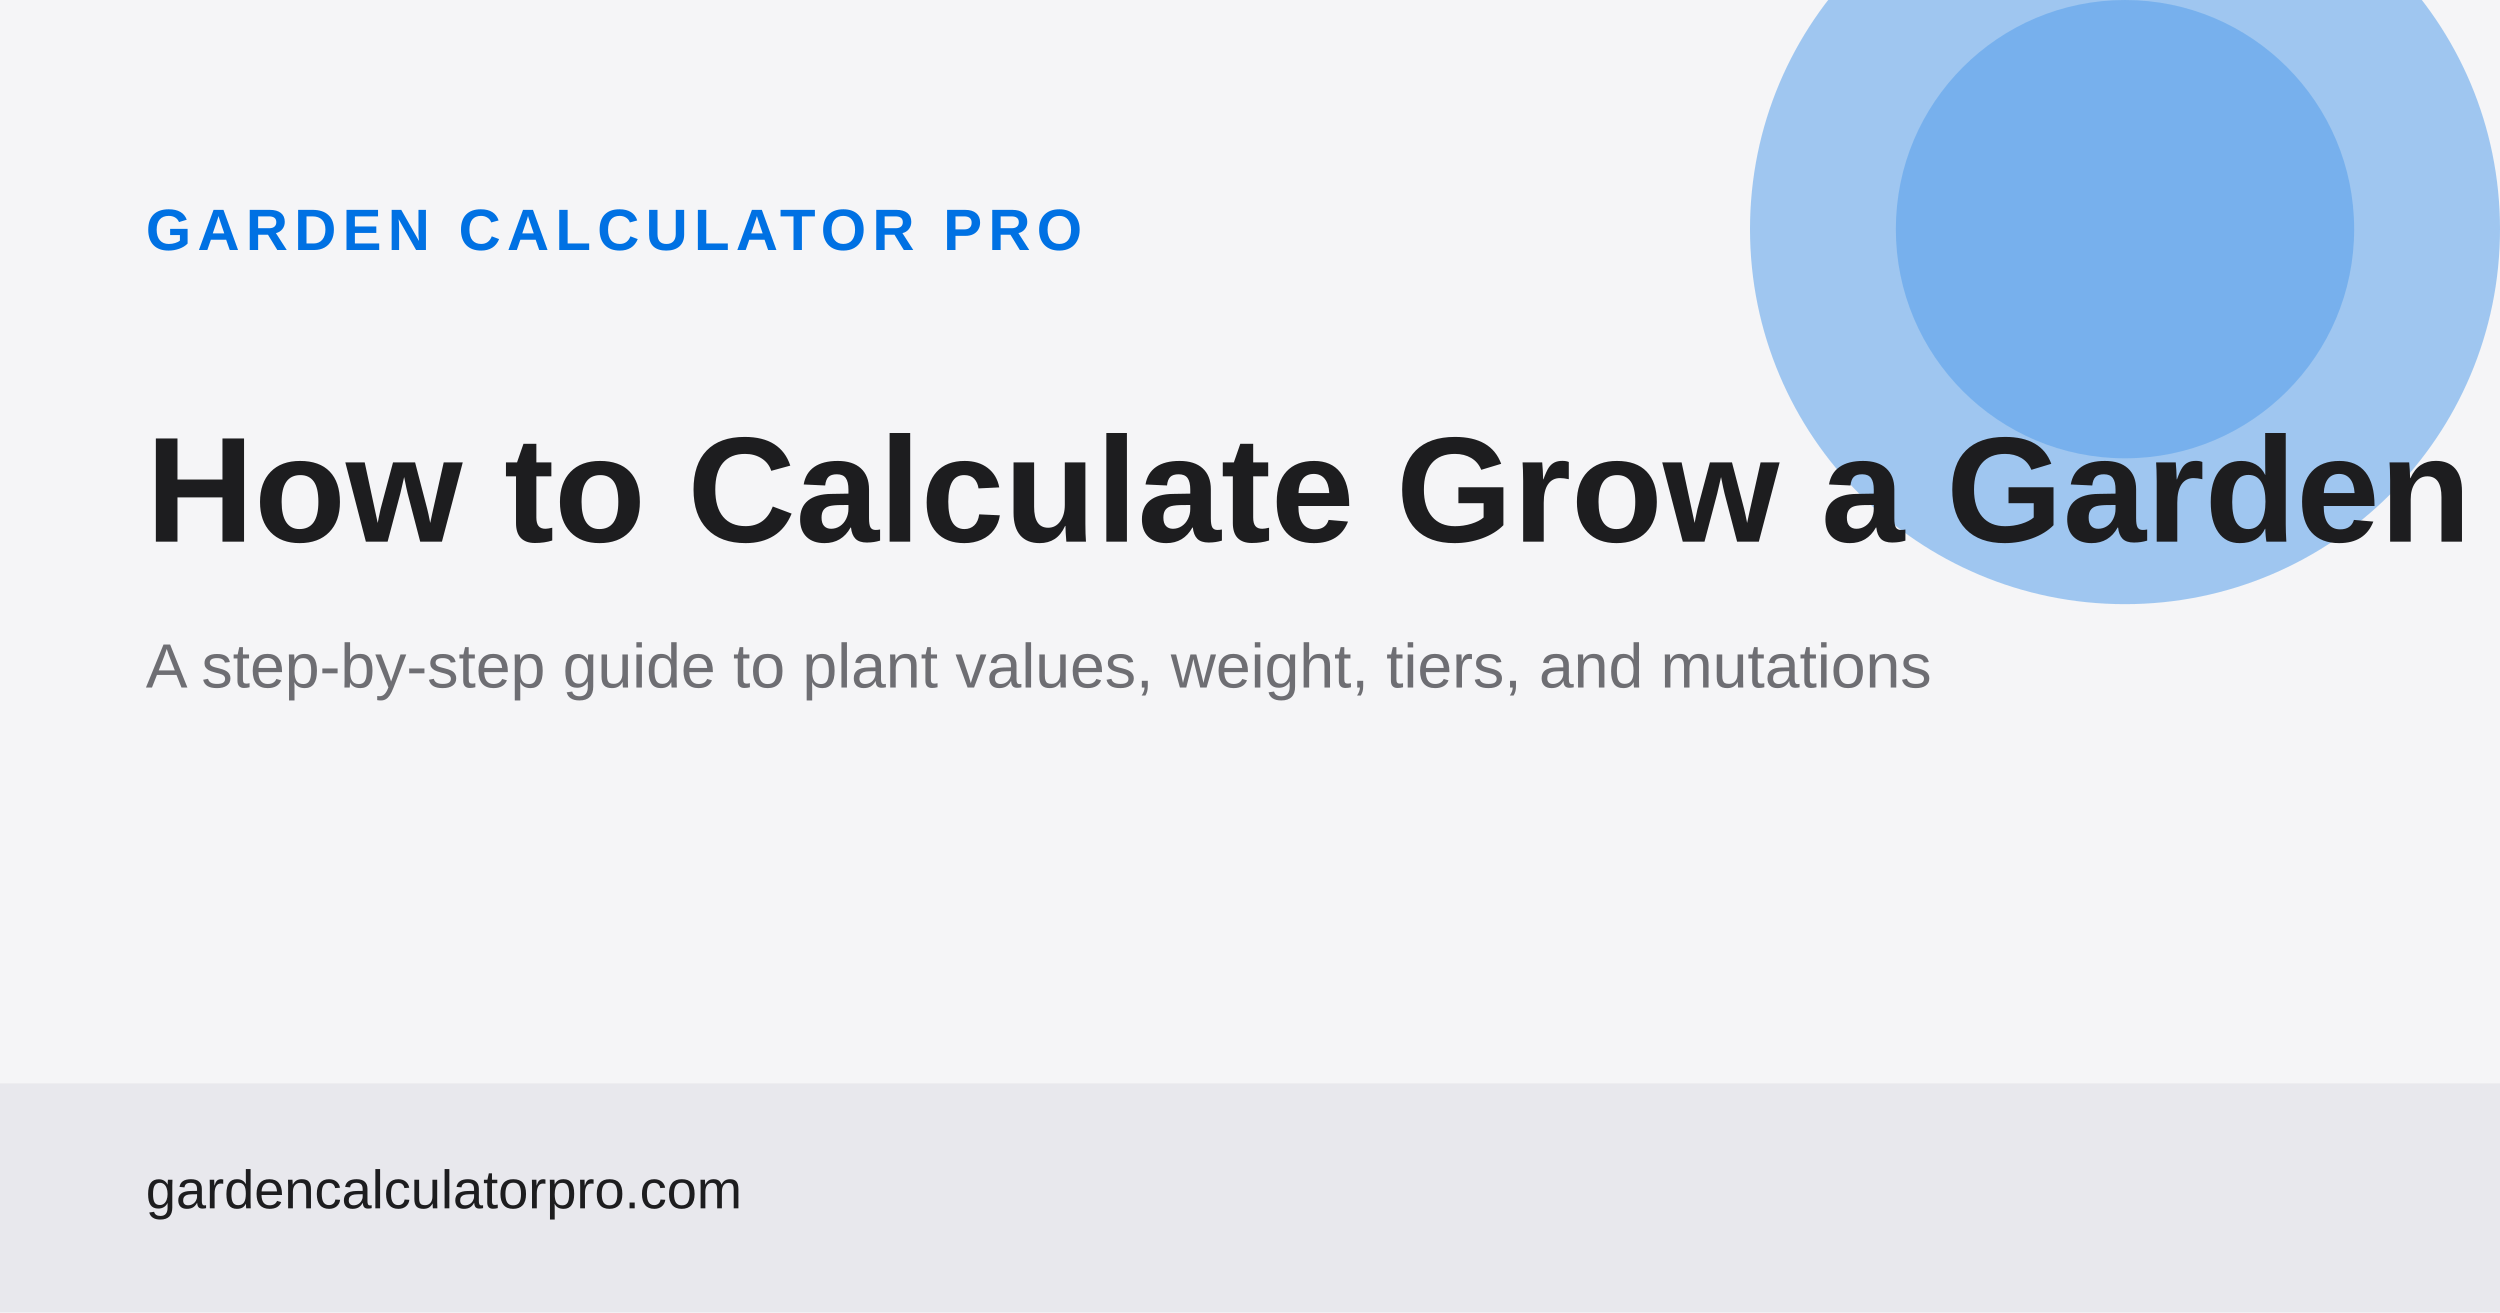
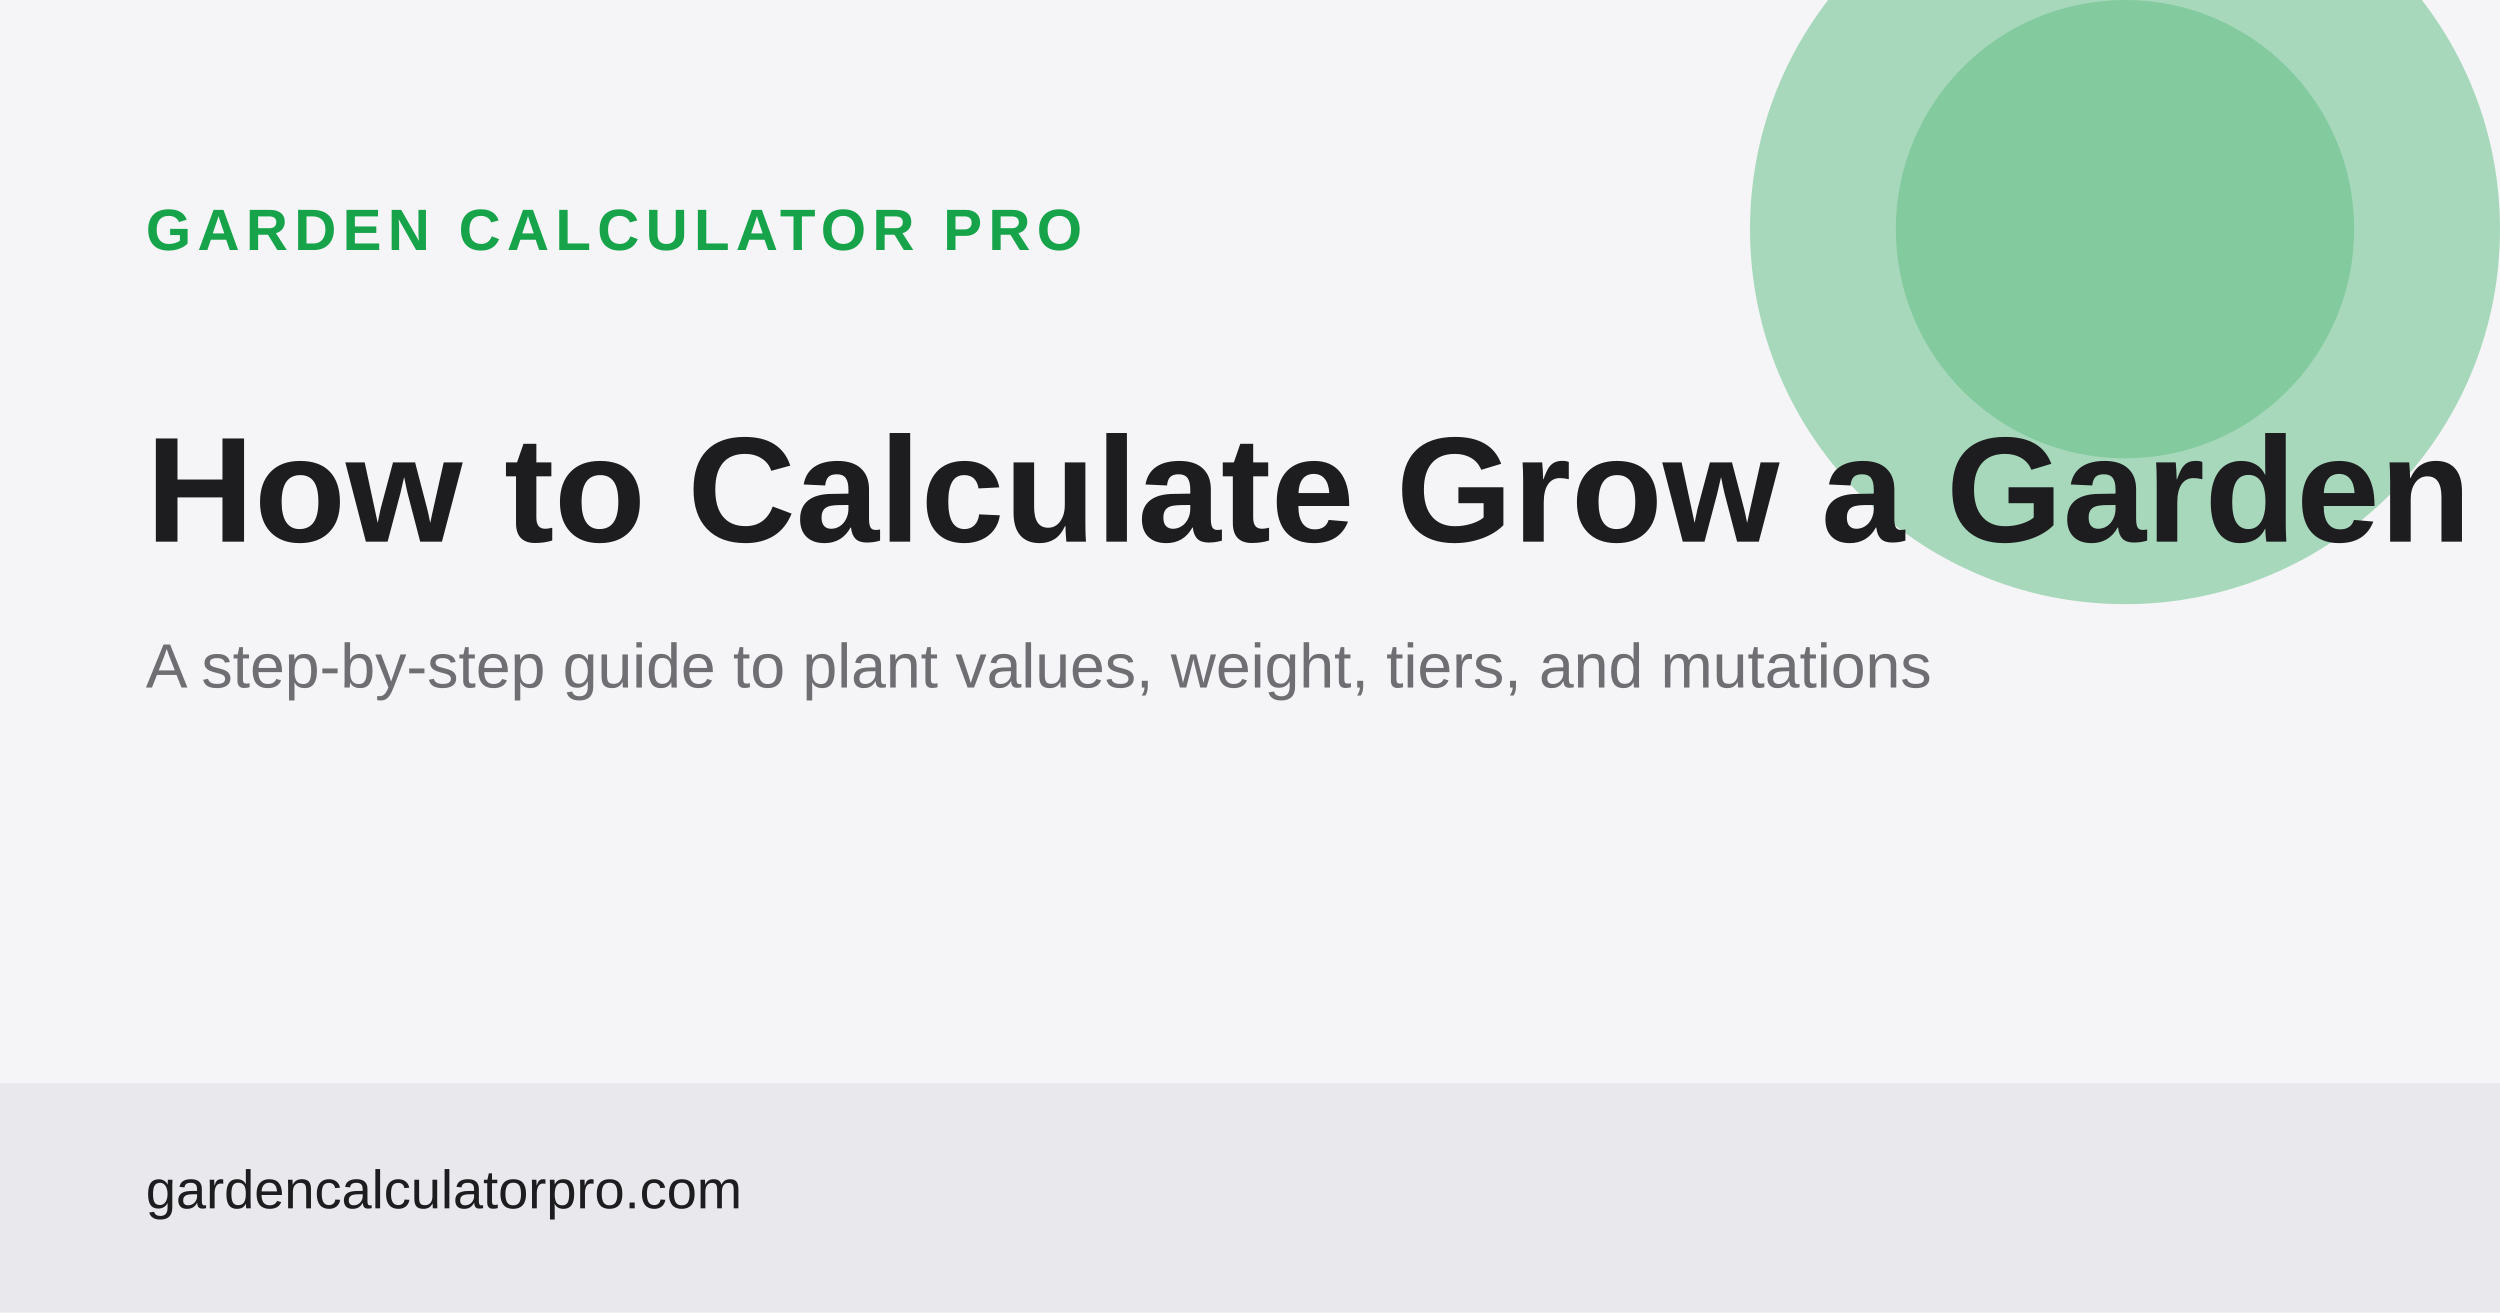
<svg xmlns="http://www.w3.org/2000/svg" width="1200" height="630" viewBox="0 0 1200 630" role="img" aria-label="How to Calculate Grow a Garden Values">
  <rect width="1200" height="630" fill="#f5f5f7" />
-   <circle cx="1020" cy="110" r="180" fill="#0071e3" opacity="0.35" />
-   <circle cx="1020" cy="110" r="110" fill="#0071e3" opacity="0.25" />
+   <circle cx="1020" cy="110" r="180" fill="#16a34a" opacity="0.35" />
+   <circle cx="1020" cy="110" r="110" fill="#16a34a" opacity="0.25" />
  <rect x="0" y="520" width="1200" height="110" fill="#e8e8ed" />
-   <text x="70" y="120" font-family="Arial, Helvetica, sans-serif" font-size="28" font-weight="700" letter-spacing="3" fill="#0071e3">GARDEN CALCULATOR PRO</text>
+   <text x="70" y="120" font-family="Arial, Helvetica, sans-serif" font-size="28" font-weight="700" letter-spacing="3" fill="#16a34a">GARDEN CALCULATOR PRO</text>
  <text x="70" y="260" font-family="Arial, Helvetica, sans-serif" font-size="72" font-weight="800" fill="#1d1d1f">How to Calculate Grow a Garden Values</text>
  <text x="70" y="330" font-family="Arial, Helvetica, sans-serif" font-size="30" fill="#6e6e73">A step-by-step guide to plant values, weight, tiers, and mutations</text>
  <text x="70" y="580" font-family="Arial, Helvetica, sans-serif" font-size="26" fill="#1d1d1f">gardencalculatorpro.com</text>
</svg>
